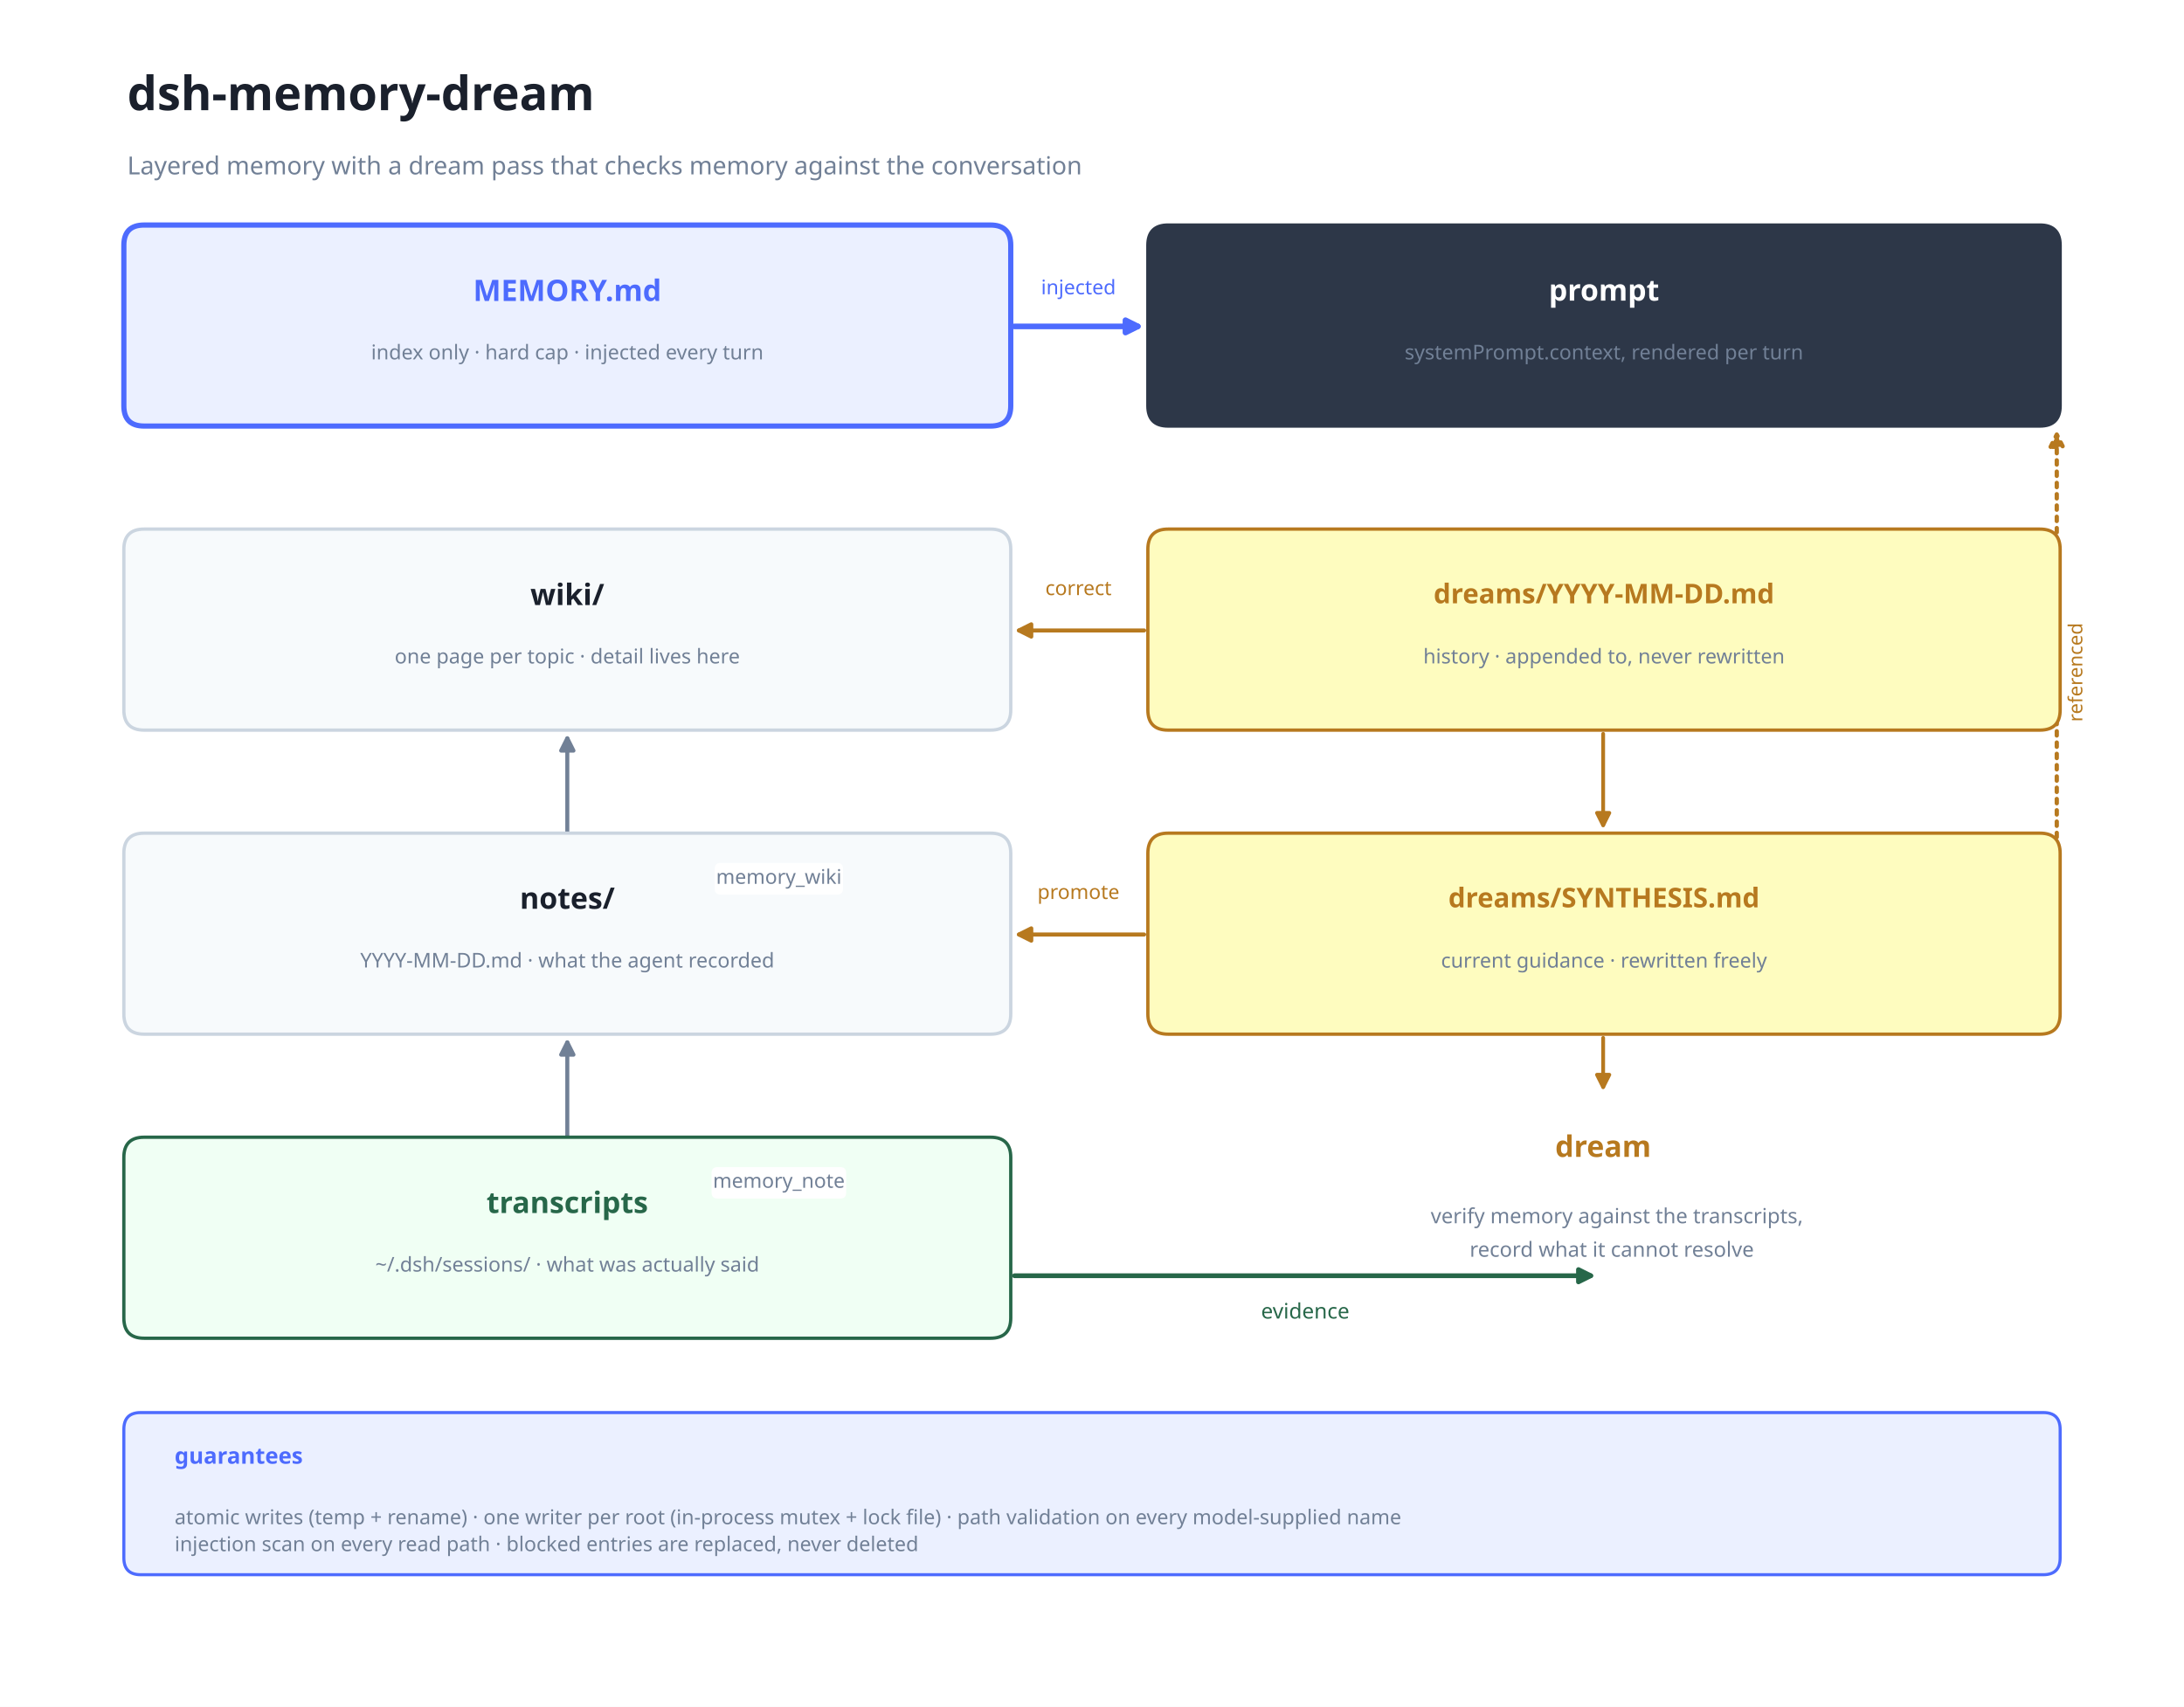
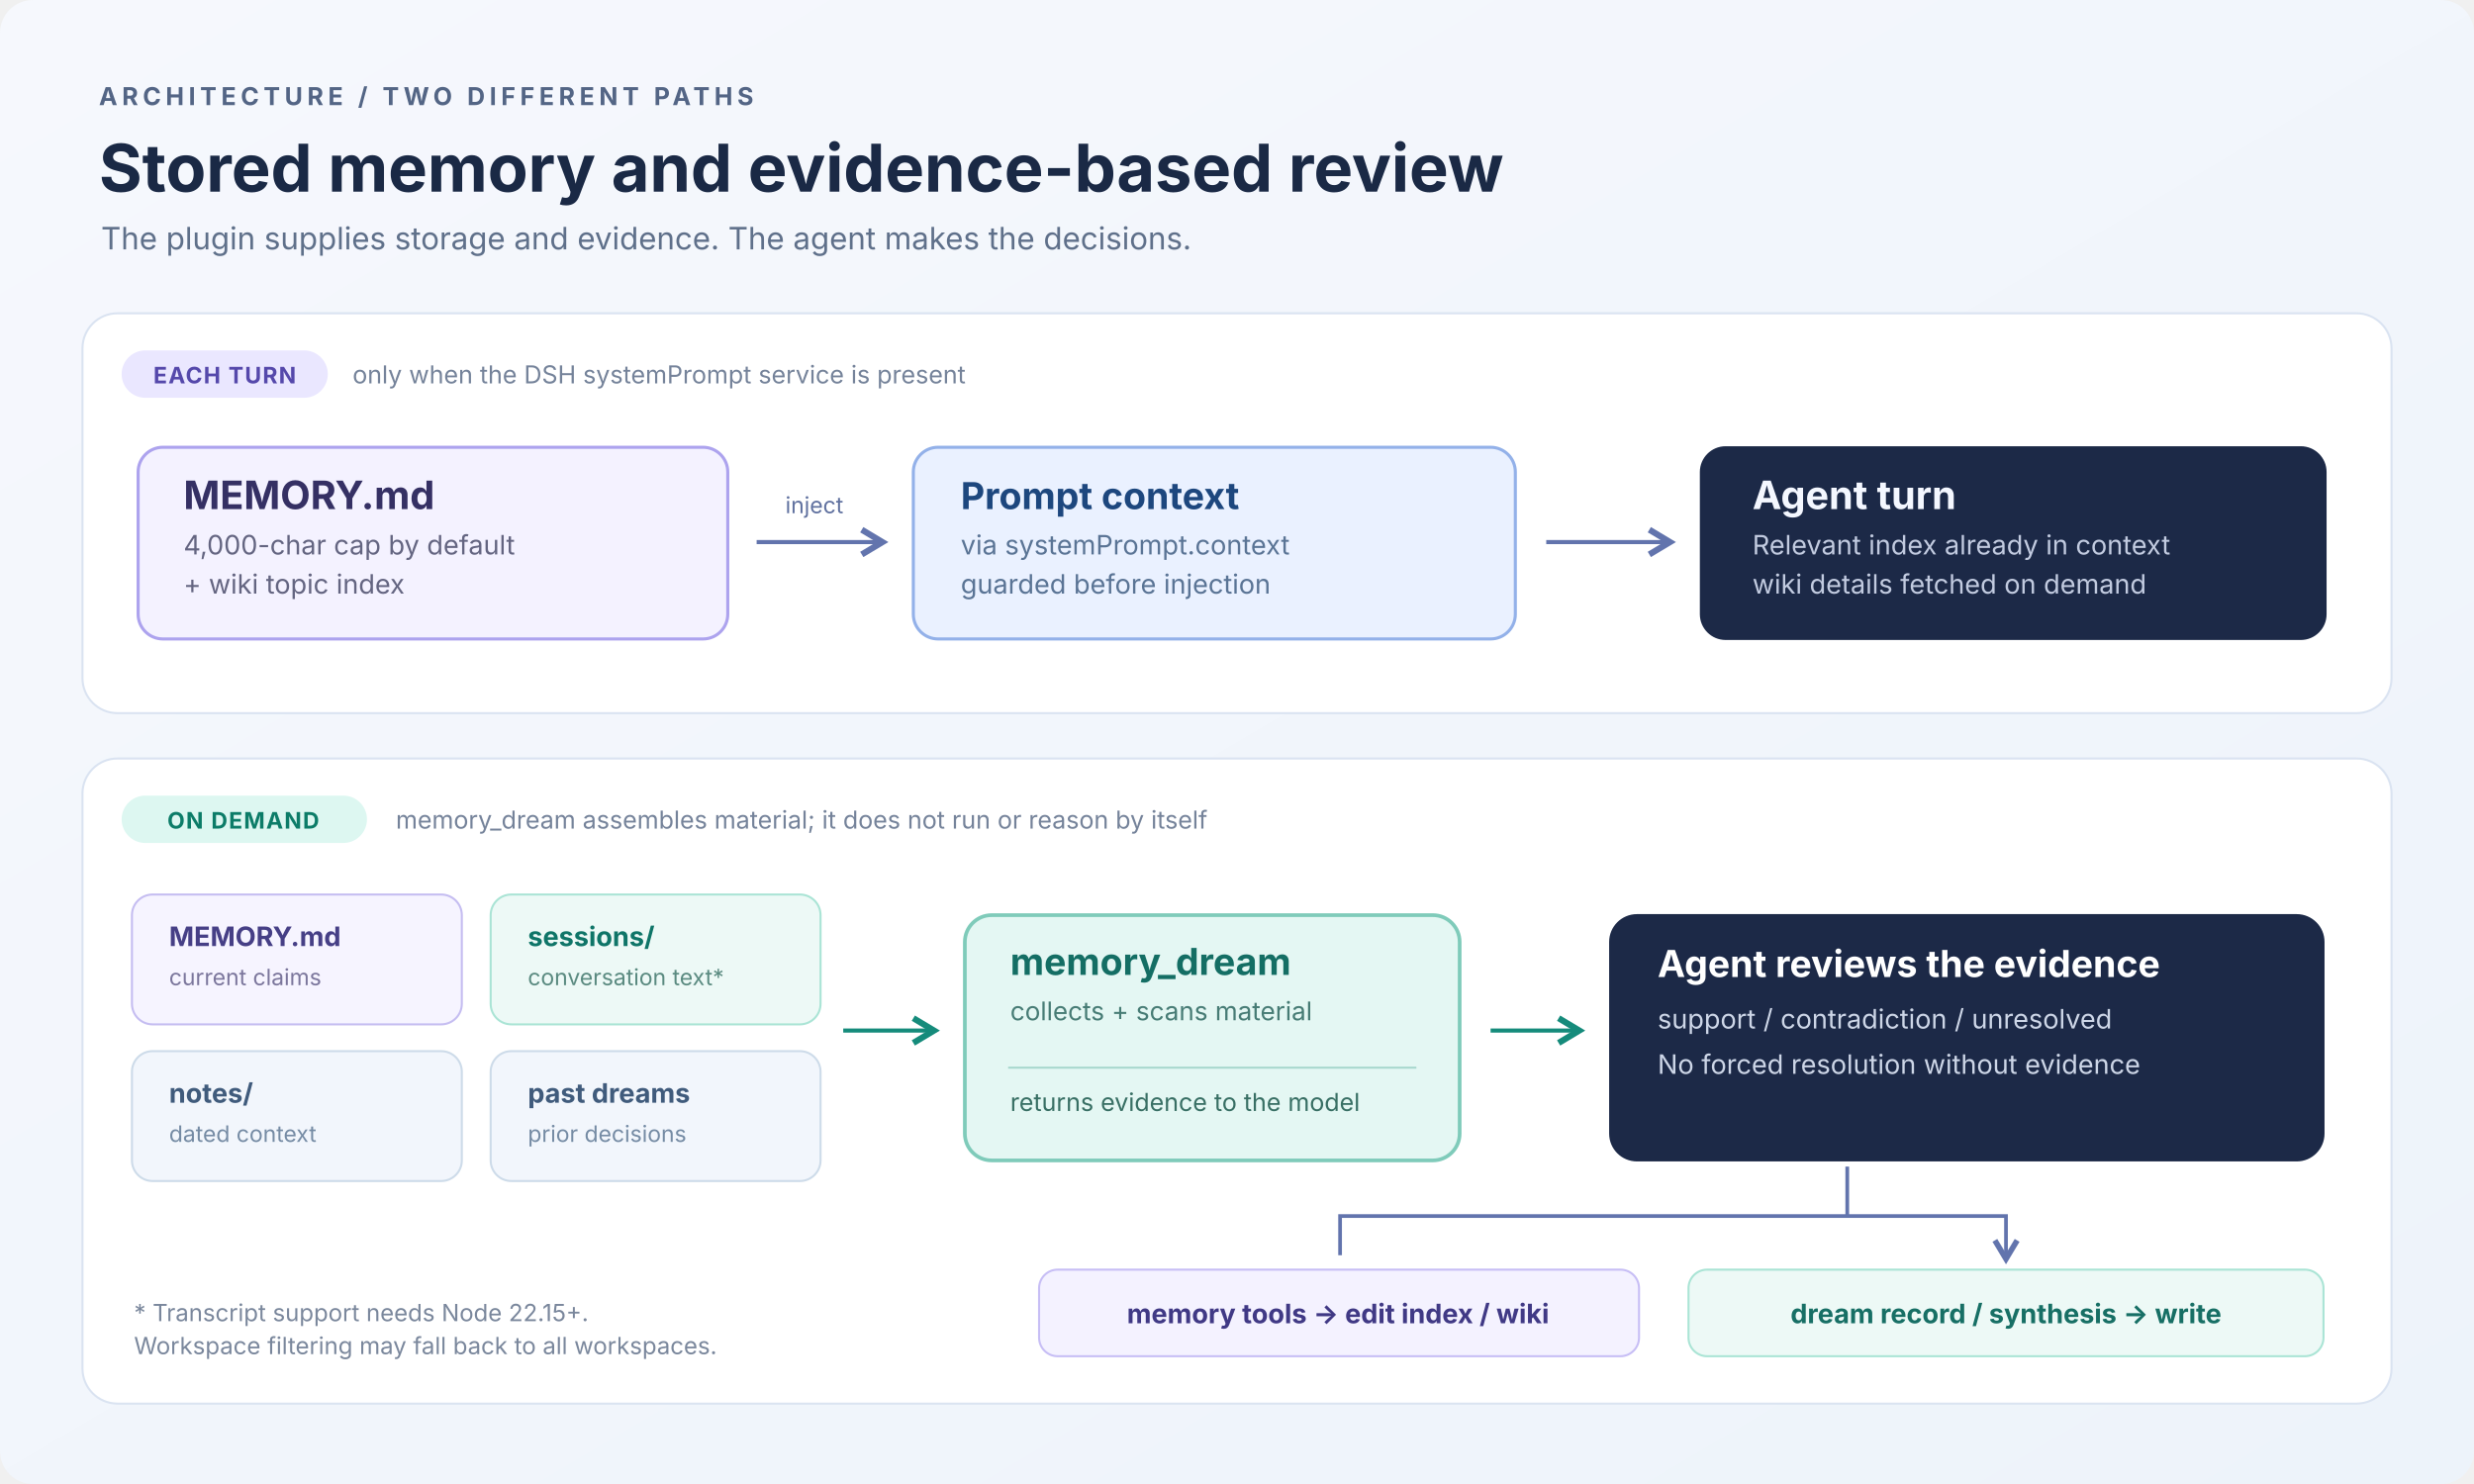
- <svg xmlns="http://www.w3.org/2000/svg" width="922.8pt" height="721.2pt" viewBox="0 0 922.8 721.2" version="1.1">
+ <svg xmlns="http://www.w3.org/2000/svg" width="1200" height="720" viewBox="0 0 1200 720" role="img" aria-labelledby="title desc">
  <defs>
-     <style type="text/css">*{stroke-linejoin: round; stroke-linecap: butt}</style>
+     <linearGradient id="bg" x1="0" y1="0" x2="1" y2="1">
+       <stop stop-color="#F6F8FD" />
+       <stop offset="1" stop-color="#EDF3FA" />
+     </linearGradient>
+     <marker id="arrowB" markerWidth="8" markerHeight="8" refX="5" refY="4" orient="auto">
+       <path d="M1 1 L6 4 L1 7" fill="none" stroke="#6274AD" stroke-width="1.5" />
+     </marker>
+     <marker id="arrowG" markerWidth="8" markerHeight="8" refX="5" refY="4" orient="auto">
+       <path d="M1 1 L6 4 L1 7" fill="none" stroke="#158B7B" stroke-width="1.5" />
+     </marker>
  </defs>
-   <g id="figure_1">
-     <g id="patch_1">
-       <path d="M 0 721.2  L 922.8 721.2  L 922.8 0  L 0 0  z " style="fill: #ffffff" />
+   <rect width="1200" height="720" rx="16" fill="url(#bg)" />
+   <g font-family="Inter, Segoe UI, Arial, sans-serif">
+     <text x="48" y="51" fill="#536585" font-size="12" font-weight="700" letter-spacing="2.2">ARCHITECTURE / TWO DIFFERENT PATHS</text>
+     <text x="48" y="93" fill="#1A2945" font-size="32" font-weight="750">Stored memory and evidence-based review</text>
+     <text x="49" y="121" fill="#5F708A" font-size="15">The plugin supplies storage and evidence. The agent makes the decisions.</text>
+     <rect x="40" y="152" width="1120" height="194" rx="17" fill="#FFFFFF" stroke="#DAE3F1" />
+     <rect x="59" y="170" width="100" height="23" rx="11.5" fill="#EAE7FF" />
+     <text x="109" y="186" text-anchor="middle" font-size="11" font-weight="700" fill="#5548AB" letter-spacing=".6">EACH TURN</text>
+     <text x="171" y="186" fill="#75839A" font-size="12">only when the DSH systemPrompt service is present</text>
+     <rect x="67" y="217" width="286" height="93" rx="12" fill="#F4F2FF" stroke="#ADA3EE" stroke-width="1.5" />
+     <text x="89" y="247" fill="#353064" font-size="19" font-weight="750">MEMORY.md</text>
+     <text x="89" y="269" fill="#646581" font-size="13">4,000-char cap by default</text>
+     <text x="89" y="288" fill="#646581" font-size="13">+ wiki topic index</text>
+     <path d="M367 263 H426" stroke="#6274AD" stroke-width="2" fill="none" marker-end="url(#arrowB)" />
+     <text x="395" y="249" text-anchor="middle" font-size="11" fill="#60719F">inject</text>
+     <rect x="443" y="217" width="292" height="93" rx="12" fill="#EAF1FF" stroke="#93B1E9" stroke-width="1.5" />
+     <text x="466" y="247" fill="#1D477E" font-size="18" font-weight="750">Prompt context</text>
+     <text x="466" y="269" fill="#5A7495" font-size="13">via systemPrompt.context</text>
+     <text x="466" y="288" fill="#5A7495" font-size="13">guarded before injection</text>
+     <path d="M750 263 H808" stroke="#6274AD" stroke-width="2" fill="none" marker-end="url(#arrowB)" />
+     <rect x="825" y="217" width="303" height="93" rx="12" fill="#1C2947" stroke="#1C2947" />
+     <text x="850" y="247" fill="#F4F7FF" font-size="19" font-weight="750">Agent turn</text>
+     <text x="850" y="269" fill="#C2CBE0" font-size="13">Relevant index already in context</text>
+     <text x="850" y="288" fill="#C2CBE0" font-size="13">wiki details fetched on demand</text>
+     <rect x="40" y="368" width="1120" height="313" rx="17" fill="#FFFFFF" stroke="#DAE3F1" />
+     <rect x="59" y="386" width="119" height="23" rx="11.5" fill="#DDF7F1" />
+     <text x="118" y="402" text-anchor="middle" font-size="11" font-weight="700" fill="#0C7C68" letter-spacing=".6">ON DEMAND</text>
+     <text x="192" y="402" fill="#75839A" font-size="12">memory_dream assembles material; it does not run or reason by itself</text>
+     <g font-size="13" font-weight="700">
+       <rect x="64" y="434" width="160" height="63" rx="10" fill="#F6F4FF" stroke="#C5BDF1" />
+       <text x="82" y="459" fill="#463F86">MEMORY.md</text>
+       <text x="82" y="478" font-size="11" font-weight="400" fill="#7B769C">current claims</text>
+       <rect x="238" y="434" width="160" height="63" rx="10" fill="#EDF9F6" stroke="#AAE4D5" />
+       <text x="256" y="459" fill="#0F7568">sessions/</text>
+       <text x="256" y="478" font-size="11" font-weight="400" fill="#5A8A80">conversation text*</text>
+       <rect x="64" y="510" width="160" height="63" rx="10" fill="#F2F6FC" stroke="#CDDBE9" />
+       <text x="82" y="535" fill="#405B7C">notes/</text>
+       <text x="82" y="554" font-size="11" font-weight="400" fill="#758BA4">dated context</text>
+       <rect x="238" y="510" width="160" height="63" rx="10" fill="#F2F6FC" stroke="#CDDBE9" />
+       <text x="256" y="535" fill="#405B7C">past dreams</text>
+       <text x="256" y="554" font-size="11" font-weight="400" fill="#758BA4">prior decisions</text>
    </g>
-     <g id="axes_1">
-       <g id="patch_2">
-         <path d="M 428.644 137.91  Q 456.036 137.91 480.746 137.91  " clip-path="url(#pe5a7cc4a2a)" style="fill: none; stroke: #4d6bfe; stroke-width: 2.4; stroke-linecap: round" />
-         <path d="M 475.546 135.31  L 480.746 137.91  L 475.546 140.51  z " clip-path="url(#pe5a7cc4a2a)" style="fill: #4d6bfe; stroke: #4d6bfe; stroke-width: 2.4; stroke-linecap: round" />
-       </g>
-       <g id="patch_3">
-         <path d="M 239.7 432.544  Q 239.7 371.306 239.7 311.968  " clip-path="url(#pe5a7cc4a2a)" style="fill: none; stroke: #718096; stroke-width: 1.7; stroke-linecap: round" />
-         <path d="M 237.1 317.168  L 239.7 311.968  L 242.3 317.168  z " clip-path="url(#pe5a7cc4a2a)" style="fill: #718096; stroke: #718096; stroke-width: 1.7; stroke-linecap: round" />
-       </g>
-       <g id="patch_4">
-         <path d="M 239.7 561.019  Q 239.7 499.781 239.7 440.443  " clip-path="url(#pe5a7cc4a2a)" style="fill: none; stroke: #718096; stroke-width: 1.7; stroke-linecap: round" />
-         <path d="M 237.1 445.643  L 239.7 440.443  L 242.3 445.643  z " clip-path="url(#pe5a7cc4a2a)" style="fill: #718096; stroke: #718096; stroke-width: 1.7; stroke-linecap: round" />
-       </g>
-       <g id="patch_5">
-         <path d="M 483.429 266.385  Q 456.036 266.385 430.544 266.385  " clip-path="url(#pe5a7cc4a2a)" style="fill: none; stroke: #b7791f; stroke-width: 1.7; stroke-linecap: round" />
-         <path d="M 435.744 268.985  L 430.544 266.385  L 435.744 263.785  z " clip-path="url(#pe5a7cc4a2a)" style="fill: #b7791f; stroke: #b7791f; stroke-width: 1.7; stroke-linecap: round" />
-       </g>
-       <g id="patch_6">
-         <path d="M 483.429 394.86  Q 456.036 394.86 430.544 394.86  " clip-path="url(#pe5a7cc4a2a)" style="fill: none; stroke: #b7791f; stroke-width: 1.7; stroke-linecap: round" />
-         <path d="M 435.744 397.46  L 430.544 394.86  L 435.744 392.26  z " clip-path="url(#pe5a7cc4a2a)" style="fill: #b7791f; stroke: #b7791f; stroke-width: 1.7; stroke-linecap: round" />
-       </g>
-       <g id="patch_7">
-         <path d="M 677.379 310.067  Q 677.379 330.265 677.379 348.673  " clip-path="url(#pe5a7cc4a2a)" style="fill: none; stroke: #b7791f; stroke-width: 1.6; stroke-linecap: round" />
-         <path d="M 679.979 343.473  L 677.379 348.673  L 674.779 343.473  z " clip-path="url(#pe5a7cc4a2a)" style="fill: #b7791f; stroke: #b7791f; stroke-width: 1.6; stroke-linecap: round" />
-       </g>
-       <g id="patch_8">
-         <path d="M 677.379 438.544  Q 677.379 449.82 677.379 459.308  " clip-path="url(#pe5a7cc4a2a)" style="fill: none; stroke: #b7791f; stroke-width: 1.6; stroke-linecap: round" />
-         <path d="M 679.979 454.108  L 677.379 459.308  L 674.779 454.108  z " clip-path="url(#pe5a7cc4a2a)" style="fill: #b7791f; stroke: #b7791f; stroke-width: 1.6; stroke-linecap: round" />
-       </g>
-       <g id="patch_9">
-         <path d="M 428.642 539.038  Q 551.509 539.038 672.14 539.038  " clip-path="url(#pe5a7cc4a2a)" style="fill: none; stroke: #276749; stroke-width: 2; stroke-linecap: round" />
-         <path d="M 666.94 536.438  L 672.14 539.038  L 666.94 541.638  z " clip-path="url(#pe5a7cc4a2a)" style="fill: #276749; stroke: #276749; stroke-width: 2; stroke-linecap: round" />
-       </g>
-       <g id="patch_10">
-         <path d="M 869.042 391.86  Q 869.042 286.726 869.042 183.603  " clip-path="url(#pe5a7cc4a2a)" style="fill: none; stroke-dasharray: 1.8,2.97; stroke-dashoffset: 0; stroke: #b7791f; stroke-width: 1.8; stroke-linecap: round" />
-         <path d="M 866.442 188.803  L 869.042 183.603  L 871.642 188.803  z " clip-path="url(#pe5a7cc4a2a)" style="fill: #b7791f; stroke-dasharray: 1.8,2.97; stroke-dashoffset: 0; stroke: #b7791f; stroke-width: 1.8; stroke-linecap: round" />
-       </g>
-       <g id="patch_11">
-         <path d="M 60.91 180.021  L 418.49 180.021  Q 427.072 180.021 427.072 171.456  L 427.072 103.65  Q 427.072 95.085 418.49 95.085  L 60.91 95.085  Q 52.328 95.085 52.328 103.65  L 52.328 171.456  Q 52.328 180.021 60.91 180.021  z " clip-path="url(#pe5a7cc4a2a)" style="fill: #ebf0ff; stroke: #4d6bfe; stroke-width: 2.2; stroke-linejoin: miter" />
-       </g>
-       <g id="patch_12">
-         <path d="M 493.582 180.021  L 861.89 180.021  Q 870.472 180.021 870.472 171.456  L 870.472 103.65  Q 870.472 95.085 861.89 95.085  L 493.582 95.085  Q 485 95.085 485 103.65  L 485 171.456  Q 485 180.021 493.582 180.021  z " clip-path="url(#pe5a7cc4a2a)" style="fill: #2d3748; stroke: #2d3748; stroke-width: 1.4; stroke-linejoin: miter" />
-       </g>
-       <g id="patch_13">
-         <path d="M 60.91 308.496  L 418.49 308.496  Q 427.072 308.496 427.072 299.931  L 427.072 232.125  Q 427.072 223.56 418.49 223.56  L 60.91 223.56  Q 52.328 223.56 52.328 232.125  L 52.328 299.931  Q 52.328 308.496 60.91 308.496  z " clip-path="url(#pe5a7cc4a2a)" style="fill: #f7fafc; stroke: #cbd5e0; stroke-width: 1.4; stroke-linejoin: miter" />
-       </g>
-       <g id="patch_14">
-         <path d="M 60.91 436.971  L 418.49 436.971  Q 427.072 436.971 427.072 428.406  L 427.072 360.6  Q 427.072 352.035 418.49 352.035  L 60.91 352.035  Q 52.328 352.035 52.328 360.6  L 52.328 428.406  Q 52.328 436.971 60.91 436.971  z " clip-path="url(#pe5a7cc4a2a)" style="fill: #f7fafc; stroke: #cbd5e0; stroke-width: 1.4; stroke-linejoin: miter" />
-       </g>
-       <g id="patch_15">
-         <path d="M 60.91 565.446  L 418.49 565.446  Q 427.072 565.446 427.072 556.881  L 427.072 489.075  Q 427.072 480.51 418.49 480.51  L 60.91 480.51  Q 52.328 480.51 52.328 489.075  L 52.328 556.881  Q 52.328 565.446 60.91 565.446  z " clip-path="url(#pe5a7cc4a2a)" style="fill: #f0fff4; stroke: #276749; stroke-width: 1.4; stroke-linejoin: miter" />
-       </g>
-       <g id="patch_16">
-         <path d="M 493.582 308.496  L 861.89 308.496  Q 870.472 308.496 870.472 299.931  L 870.472 232.125  Q 870.472 223.56 861.89 223.56  L 493.582 223.56  Q 485 223.56 485 232.125  L 485 299.931  Q 485 308.496 493.582 308.496  z " clip-path="url(#pe5a7cc4a2a)" style="fill: #fefcbf; stroke: #b7791f; stroke-width: 1.4; stroke-linejoin: miter" />
-       </g>
-       <g id="patch_17">
-         <path d="M 493.582 436.971  L 861.89 436.971  Q 870.472 436.971 870.472 428.406  L 870.472 360.6  Q 870.472 352.035 861.89 352.035  L 493.582 352.035  Q 485 352.035 485 360.6  L 485 428.406  Q 485 436.971 493.582 436.971  z " clip-path="url(#pe5a7cc4a2a)" style="fill: #fefcbf; stroke: #b7791f; stroke-width: 1.4; stroke-linejoin: miter" />
-       </g>
-       <g id="patch_18">
-         <path d="M 59.479 665.371  L 863.321 665.371  Q 870.472 665.371 870.472 658.234  L 870.472 603.989  Q 870.472 596.851 863.321 596.851  L 59.479 596.851  Q 52.328 596.851 52.328 603.989  L 52.328 658.234  Q 52.328 665.371 59.479 665.371  z " clip-path="url(#pe5a7cc4a2a)" style="fill: #ebf0ff; stroke: #4d6bfe; stroke-width: 1.3; stroke-linejoin: miter" />
-       </g>
-       <g id="text_1">
-         <text style="font-weight: 700; font-size: 20px; font-family: 'Yu Gothic UI'; text-anchor: start; fill: #1a202c" x="53.758" y="46.55" transform="rotate(-0 53.75807 46.55)">dsh-memory-dream</text>
-       </g>
-       <g id="text_2">
-         <text style="font-size: 10.5px; font-family: 'Yu Gothic UI'; text-anchor: start; fill: #718096" x="53.758" y="73.672" transform="rotate(-0 53.75807 73.6725)">Layered memory with a dream pass that checks memory against the conversation</text>
-       </g>
-       <g id="text_3">
-         <text style="font-weight: 700; font-size: 12.5px; font-family: 'Yu Gothic UI'; text-anchor: middle; fill: #4d6bfe" x="239.7" y="127.179" transform="rotate(-0 239.7 127.1789)">MEMORY.md</text>
-       </g>
-       <g id="text_4">
-         <text style="font-size: 8.6px; font-family: 'Yu Gothic UI'; text-anchor: middle; fill: #718096" x="239.7" y="151.845" transform="rotate(-0 239.7 151.8447)">index only · hard cap · injected every turn</text>
-       </g>
-       <g id="text_5">
-         <text style="font-weight: 700; font-size: 12.5px; font-family: 'Yu Gothic UI'; text-anchor: middle; fill: #ffffff" x="677.736" y="127.025" transform="rotate(-0 677.7363 127.0253)">prompt</text>
-       </g>
-       <g id="text_6">
-         <text style="font-size: 8.6px; font-family: 'Yu Gothic UI'; text-anchor: middle; fill: #718096" x="677.736" y="151.845" transform="rotate(-0 677.7363 151.8447)">systemPrompt.context, rendered per turn</text>
-       </g>
-       <g id="text_7">
-         <text style="font-weight: 700; font-size: 12.5px; font-family: 'Yu Gothic UI'; text-anchor: middle; fill: #1a202c" x="239.7" y="255.654" transform="rotate(-0 239.7 255.6539)">wiki/</text>
-       </g>
-       <g id="text_8">
-         <text style="font-size: 8.6px; font-family: 'Yu Gothic UI'; text-anchor: middle; fill: #718096" x="239.7" y="280.32" transform="rotate(-0 239.7 280.3197)">one page per topic · detail lives here</text>
-       </g>
-       <g id="text_9">
-         <text style="font-weight: 700; font-size: 12.5px; font-family: 'Yu Gothic UI'; text-anchor: middle; fill: #1a202c" x="239.7" y="383.975" transform="rotate(-0 239.7 383.9753)">notes/</text>
-       </g>
-       <g id="text_10">
-         <text style="font-size: 8.6px; font-family: 'Yu Gothic UI'; text-anchor: middle; fill: #718096" x="239.7" y="408.795" transform="rotate(-0 239.7 408.7947)">YYYY-MM-DD.md · what the agent recorded</text>
-       </g>
-       <g id="text_11">
-         <text style="font-weight: 700; font-size: 12.5px; font-family: 'Yu Gothic UI'; text-anchor: middle; fill: #276749" x="239.7" y="512.524" transform="rotate(-0 239.7 512.5238)">transcripts</text>
-       </g>
-       <g id="text_12">
-         <text style="font-size: 8.6px; font-family: 'Yu Gothic UI'; text-anchor: middle; fill: #718096" x="239.7" y="537.27" transform="rotate(-0 239.7 537.2697)">~/.dsh/sessions/ · what was actually said</text>
-       </g>
-       <g id="text_13">
-         <text style="font-weight: 700; font-size: 11.5px; font-family: 'Yu Gothic UI'; text-anchor: middle; fill: #b7791f" x="677.736" y="254.914" transform="rotate(-0 677.7363 254.9136)">dreams/YYYY-MM-DD.md</text>
-       </g>
-       <g id="text_14">
-         <text style="font-size: 8.6px; font-family: 'Yu Gothic UI'; text-anchor: middle; fill: #718096" x="677.736" y="280.32" transform="rotate(-0 677.7363 280.3197)">history · appended to, never rewritten</text>
-       </g>
-       <g id="text_15">
-         <text style="font-weight: 700; font-size: 11.5px; font-family: 'Yu Gothic UI'; text-anchor: middle; fill: #b7791f" x="677.736" y="383.389" transform="rotate(-0 677.7363 383.3886)">dreams/SYNTHESIS.md</text>
-       </g>
-       <g id="text_16">
-         <text style="font-size: 8.6px; font-family: 'Yu Gothic UI'; text-anchor: middle; fill: #718096" x="677.736" y="408.84" transform="rotate(-0 677.7363 408.8404)">current guidance · rewritten freely</text>
-       </g>
-       <g id="text_17">
-         <text style="font-weight: 700; font-size: 9.5px; font-family: 'Yu Gothic UI'; text-anchor: start; fill: #4d6bfe" x="73.783" y="618.463" transform="rotate(-0 73.78258 618.4629)">guarantees</text>
-       </g>
-       <g id="text_18">
-         <text style="font-size: 8.6px; font-family: 'Yu Gothic UI'; text-anchor: start; fill: #718096" x="73.783" y="644.035" transform="rotate(-0 73.78258 644.0347)">atomic writes (temp + rename)   ·   one writer per root (in-process mutex + lock file)   ·   path validation on every model-supplied name</text>
-       </g>
-       <g id="text_19">
-         <text style="font-size: 8.6px; font-family: 'Yu Gothic UI'; text-anchor: start; fill: #718096" x="73.783" y="655.409" transform="rotate(-0 73.78258 655.409)">injection scan on every read path   ·   blocked entries are replaced, never deleted</text>
-       </g>
-       <g id="text_20">
-         <text style="font-weight: 700; font-size: 12.5px; font-family: 'Yu Gothic UI'; text-anchor: middle; fill: #b7791f" x="677.379" y="488.818" transform="rotate(-0 677.3787 488.8179)">dream</text>
-       </g>
-       <g id="text_21">
-         <text style="font-size: 8.8px; font-family: 'Yu Gothic UI'; fill: #718096" transform="translate(604.5202 516.8556)">verify memory against the transcripts,</text>
-         <text style="font-size: 8.8px; font-family: 'Yu Gothic UI'; fill: #718096" transform="translate(620.9686 531.0064)">record what it cannot resolve</text>
-       </g>
-       <g id="text_22">
-         <g id="patch_19">
-           <path d="M 440.863 128.904  L 470.494 128.904  Q 473.044 128.904 473.044 126.354  L 473.044 118.061  Q 473.044 115.511 470.494 115.511  L 440.863 115.511  Q 438.313 115.511 438.313 118.061  L 438.313 126.354  Q 438.313 128.904 440.863 128.904  z " style="fill: #ffffff; opacity: 0.97" />
-         </g>
-         <text style="font-size: 8.5px; font-family: 'Yu Gothic UI'; text-anchor: middle; fill: #4d6bfe" x="455.679" y="124.354" transform="rotate(-0 455.6787 124.3538)">injected</text>
-       </g>
-       <g id="text_23">
-         <g id="patch_20">
-           <path d="M 304.52 378.003  L 353.67 378.003  Q 356.22 378.003 356.22 375.453  L 356.22 367.16  Q 356.22 364.61 353.67 364.61  L 304.52 364.61  Q 301.97 364.61 301.97 367.16  L 301.97 375.453  Q 301.97 378.003 304.52 378.003  z " style="fill: #ffffff; opacity: 0.97" />
-         </g>
-         <text style="font-size: 8.5px; font-family: 'Yu Gothic UI'; text-anchor: middle; fill: #718096" x="329.095" y="373.452" transform="rotate(-0 329.0952 373.4525)">memory_wiki</text>
-       </g>
-       <g id="text_24">
-         <g id="patch_21">
-           <path d="M 303.204 506.425  L 354.986 506.425  Q 357.536 506.425 357.536 503.875  L 357.536 495.687  Q 357.536 493.137 354.986 493.137  L 303.204 493.137  Q 300.654 493.137 300.654 495.687  L 300.654 503.875  Q 300.654 506.425 303.204 506.425  z " style="fill: #ffffff; opacity: 0.97" />
-         </g>
-         <text style="font-size: 8.5px; font-family: 'Yu Gothic UI'; text-anchor: middle; fill: #718096" x="329.095" y="501.875" transform="rotate(-0 329.0952 501.8753)">memory_note</text>
-       </g>
-       <g id="text_25">
-         <g id="patch_22">
-           <path d="M 442.644 255.794  L 468.713 255.794  Q 471.263 255.794 471.263 253.244  L 471.263 245.266  Q 471.263 242.716 468.713 242.716  L 442.644 242.716  Q 440.094 242.716 440.094 245.266  L 440.094 253.244  Q 440.094 255.794 442.644 255.794  z " style="fill: #ffffff; opacity: 0.97" />
-         </g>
-         <text style="font-size: 8.5px; font-family: 'Yu Gothic UI'; text-anchor: middle; fill: #b7791f" x="455.679" y="251.455" transform="rotate(-0 455.6787 251.4547)">correct</text>
-       </g>
-       <g id="text_26">
-         <g id="patch_23">
-           <path d="M 439.398 384.352  L 471.96 384.352  Q 474.51 384.352 474.51 381.802  L 474.51 373.658  Q 474.51 371.108 471.96 371.108  L 439.398 371.108  Q 436.848 371.108 436.848 373.658  L 436.848 381.802  Q 436.848 384.352 439.398 384.352  z " style="fill: #ffffff; opacity: 0.97" />
-         </g>
-         <text style="font-size: 8.5px; font-family: 'Yu Gothic UI'; text-anchor: middle; fill: #b7791f" x="455.679" y="379.847" transform="rotate(-0 455.6787 379.8466)">promote</text>
-       </g>
-       <g id="text_27">
-         <g id="patch_24">
-           <path d="M 533.929 561.718  L 569.091 561.718  Q 571.791 561.718 571.791 559.018  L 571.791 550.462  Q 571.791 547.762 569.091 547.762  L 533.929 547.762  Q 531.229 547.762 531.229 550.462  L 531.229 559.018  Q 531.229 561.718 533.929 561.718  z " style="fill: #ffffff; opacity: 0.97" />
-         </g>
-         <text style="font-size: 9px; font-family: 'Yu Gothic UI'; text-anchor: middle; fill: #276749" x="551.51" y="557.124" transform="rotate(-0 551.5103 557.1244)">evidence</text>
-       </g>
-       <g id="text_28">
-         <g id="patch_25">
-           <path d="M 883.37 304.995  L 883.37 266.317  Q 883.37 264.513 881.566 264.513  L 873.682 264.513  Q 871.878 264.513 871.878 266.317  L 871.878 304.995  Q 871.878 306.799 873.682 306.799  L 881.566 306.799  Q 883.37 306.799 883.37 304.995  z " style="fill: #ffffff; opacity: 0.97" />
-         </g>
-         <text style="font-size: 8.2px; font-family: 'Yu Gothic UI'; fill: #b7791f" transform="translate(879.8399 304.9954) rotate(-90)">referenced</text>
-       </g>
-     </g>
+     <path d="M409 500 H451" stroke="#158B7B" stroke-width="2" fill="none" marker-end="url(#arrowG)" />
+     <rect x="468" y="444" width="240" height="119" rx="13" fill="#E4F7F3" stroke="#7FCBBA" stroke-width="1.8" />
+     <text x="490" y="473" fill="#146E64" font-size="18" font-weight="750">memory_dream</text>
+     <text x="490" y="495" fill="#477C75" font-size="12.5">collects + scans material</text>
+     <path d="M489 518 H687" stroke="#A8D8CE" stroke-width="1" />
+     <text x="490" y="539" fill="#386F64" font-size="12">returns evidence to the model</text>
+     <path d="M723 500 H764" stroke="#158B7B" stroke-width="2" fill="none" marker-end="url(#arrowG)" />
+     <rect x="781" y="444" width="346" height="119" rx="13" fill="#1C2947" stroke="#1C2947" />
+     <text x="804" y="474" fill="#FFFFFF" font-size="18" font-weight="750">Agent reviews the evidence</text>
+     <text x="804" y="499" fill="#CDD6E7" font-size="13">support / contradiction / unresolved</text>
+     <text x="804" y="521" fill="#CDD6E7" font-size="13">No forced resolution without evidence</text>
+     <path d="M896 566 V590 H650 V609 M896 590 H973 V609" stroke="#6274AD" fill="none" stroke-width="1.8" marker-end="url(#arrowB)" />
+     <rect x="504" y="616" width="291" height="42" rx="9" fill="#F4F2FF" stroke="#C7BEF5" />
+     <text x="649" y="642" text-anchor="middle" fill="#403985" font-size="13" font-weight="700">memory tools → edit index / wiki</text>
+     <rect x="819" y="616" width="308" height="42" rx="9" fill="#EDF9F6" stroke="#AAE4D5" />
+     <text x="973" y="642" text-anchor="middle" fill="#176F65" font-size="13" font-weight="700">dream record / synthesis → write</text>
+     <text x="65" y="641" fill="#7A879C" font-size="11.5">* Transcript support needs Node 22.15+.</text>
+     <text x="65" y="657" fill="#7A879C" font-size="11.5">Workspace filtering may fall back to all workspaces.</text>
  </g>
-   <defs>
-     <clipPath id="pe5a7cc4a2a">
-       <rect x="18" y="18" width="886.8" height="685.2" />
-     </clipPath>
-   </defs>
</svg>
